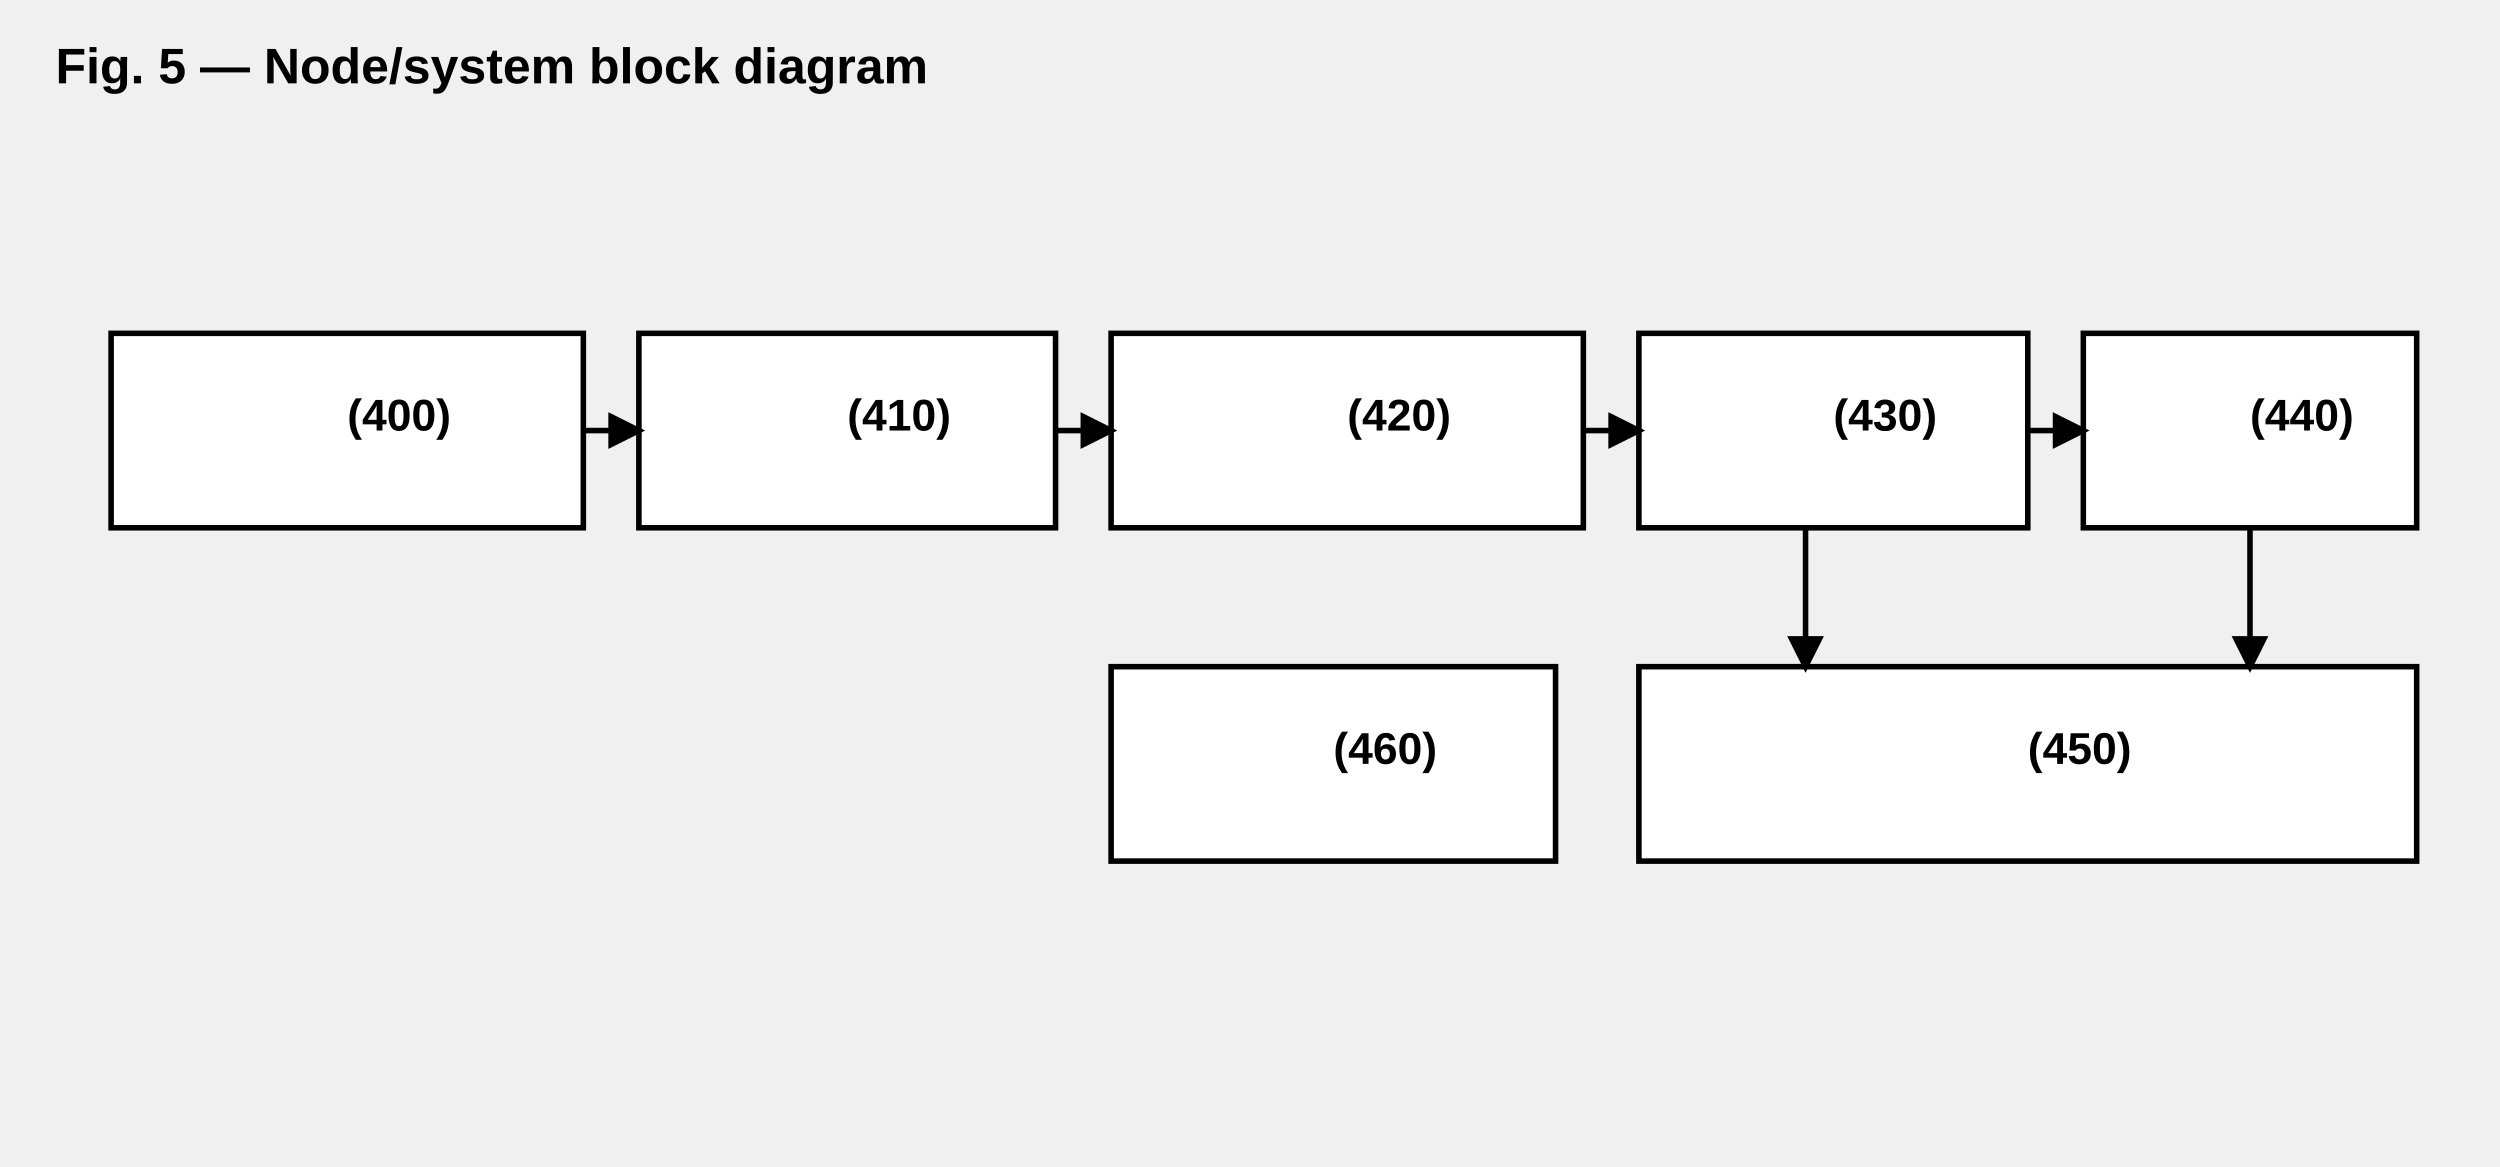
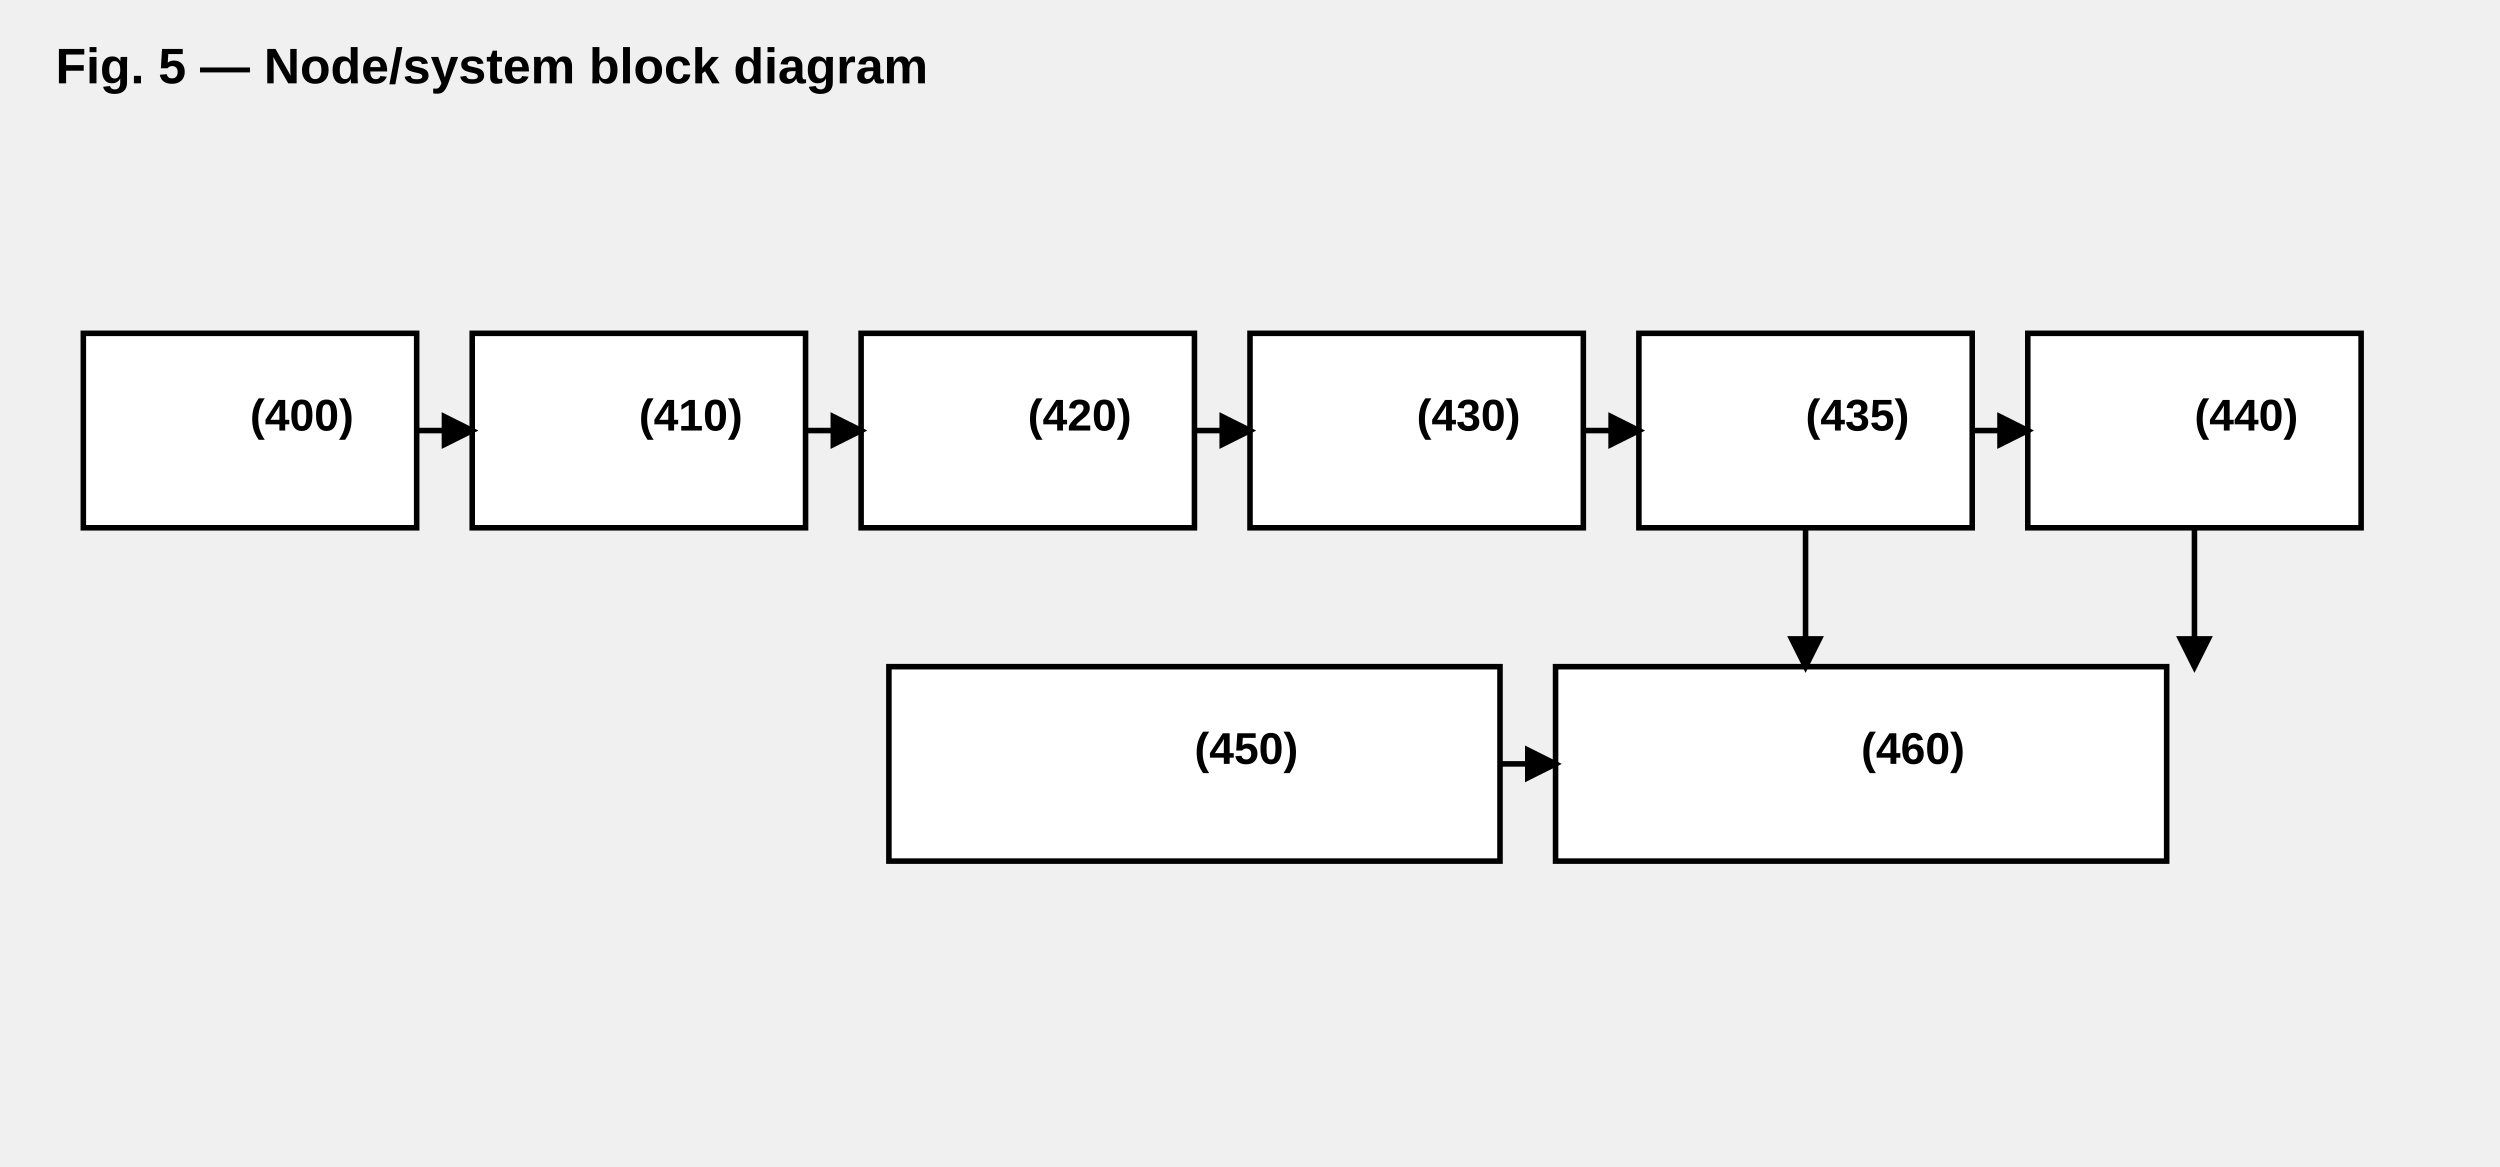
<svg xmlns="http://www.w3.org/2000/svg" width="900" height="420" viewBox="0 0 900 420">
  <defs>
    <style type="text/css">
      .box{fill:#ffffff;stroke:#000000;stroke-width:2}
      .line{stroke:#000000;stroke-width:2;fill:none}
      .arrow{stroke:#000000;stroke-width:2;fill:#000000}
      .label{font-family:Arial, Helvetica, sans-serif;font-size:16px;fill:#000000}
      .num{font-family:Arial, Helvetica, sans-serif;font-size:16px;font-weight:bold;fill:#000000}
      .title{font-family:Arial, Helvetica, sans-serif;font-size:18px;font-weight:bold;fill:#000000}
    </style>
  </defs>
  <text x="20" y="30" class="title">Fig. 5 — Node/system block diagram</text>
-   <rect x="40" y="120" width="170" height="70" class="box" />
-   <text x="125" y="155" class="num">(400)</text>
-   <rect x="230" y="120" width="150" height="70" class="box" />
-   <text x="305" y="155" class="num">(410)</text>
-   <rect x="400" y="120" width="170" height="70" class="box" />
-   <text x="485" y="155" class="num">(420)</text>
-   <rect x="590" y="120" width="140" height="70" class="box" />
-   <text x="660" y="155" class="num">(430)</text>
-   <rect x="750" y="120" width="120" height="70" class="box" />
-   <text x="810" y="155" class="num">(440)</text>
-   <rect x="590" y="240" width="280" height="70" class="box" />
-   <text x="730" y="275" class="num">(450)</text>
-   <rect x="400" y="240" width="160" height="70" class="box" />
-   <text x="480" y="275" class="num">(460)</text>
-   <line x1="210" y1="155" x2="230" y2="155" class="line" />
-   <polygon points="230,155 220,150 220,160" class="arrow" />
-   <line x1="380" y1="155" x2="400" y2="155" class="line" />
-   <polygon points="400,155 390,150 390,160" class="arrow" />
+   <rect x="30" y="120" width="120" height="70" class="box" />
+   <text x="90" y="155" class="num">(400)</text>
+   <rect x="170" y="120" width="120" height="70" class="box" />
+   <text x="230" y="155" class="num">(410)</text>
+   <rect x="310" y="120" width="120" height="70" class="box" />
+   <text x="370" y="155" class="num">(420)</text>
+   <rect x="450" y="120" width="120" height="70" class="box" />
+   <text x="510" y="155" class="num">(430)</text>
+   <rect x="590" y="120" width="120" height="70" class="box" />
+   <text x="650" y="155" class="num">(435)</text>
+   <rect x="730" y="120" width="120" height="70" class="box" />
+   <text x="790" y="155" class="num">(440)</text>
+   <rect x="320" y="240" width="220" height="70" class="box" />
+   <text x="430" y="275" class="num">(450)</text>
+   <rect x="560" y="240" width="220" height="70" class="box" />
+   <text x="670" y="275" class="num">(460)</text>
+   <line x1="150" y1="155" x2="170" y2="155" class="line" />
+   <polygon points="170,155 160,150 160,160" class="arrow" />
+   <line x1="290" y1="155" x2="310" y2="155" class="line" />
+   <polygon points="310,155 300,150 300,160" class="arrow" />
+   <line x1="430" y1="155" x2="450" y2="155" class="line" />
+   <polygon points="450,155 440,150 440,160" class="arrow" />
  <line x1="570" y1="155" x2="590" y2="155" class="line" />
  <polygon points="590,155 580,150 580,160" class="arrow" />
-   <line x1="730" y1="155" x2="750" y2="155" class="line" />
-   <polygon points="750,155 740,150 740,160" class="arrow" />
+   <line x1="710" y1="155" x2="730" y2="155" class="line" />
+   <polygon points="730,155 720,150 720,160" class="arrow" />
+   <line x1="790" y1="190" x2="790" y2="240" class="line" />
+   <polygon points="790,240 785,230 795,230" class="arrow" />
  <line x1="650" y1="190" x2="650" y2="240" class="line" />
  <polygon points="650,240 645,230 655,230" class="arrow" />
-   <line x1="810" y1="190" x2="810" y2="240" class="line" />
-   <polygon points="810,240 805,230 815,230" class="arrow" />
+   <line x1="540" y1="275" x2="560" y2="275" class="line" />
+   <polygon points="560,275 550,270 550,280" class="arrow" />
</svg>
